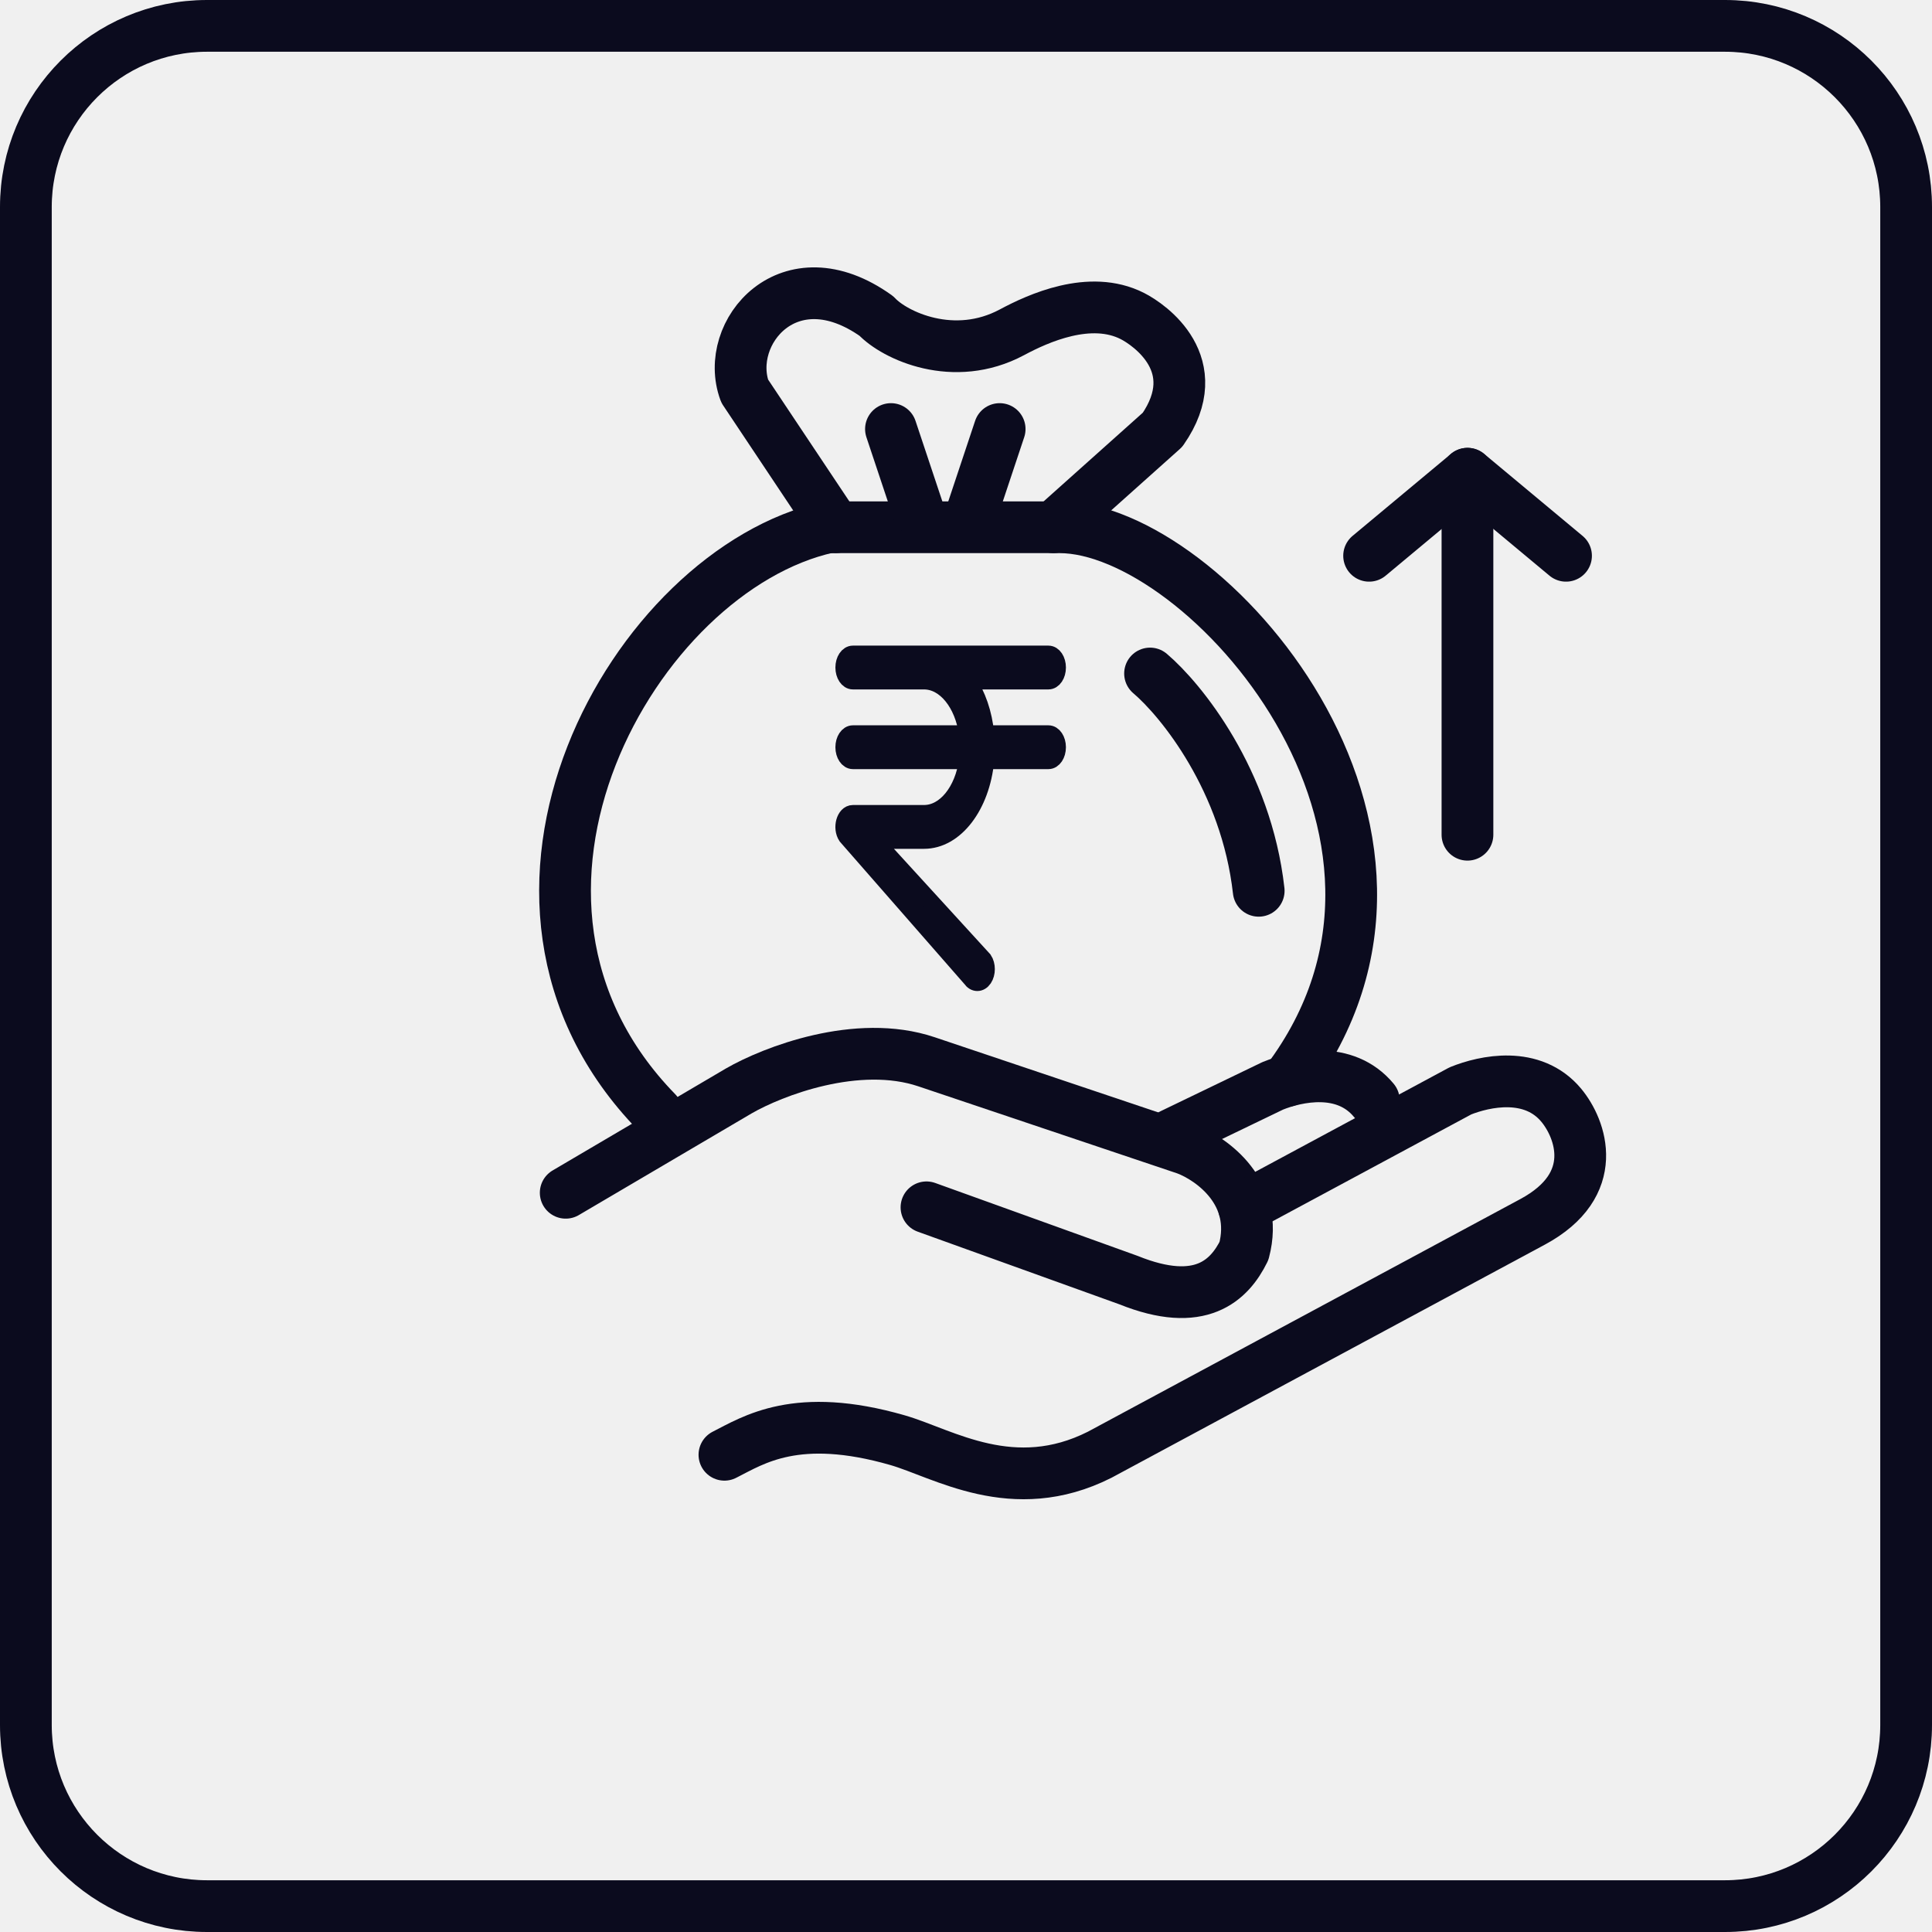
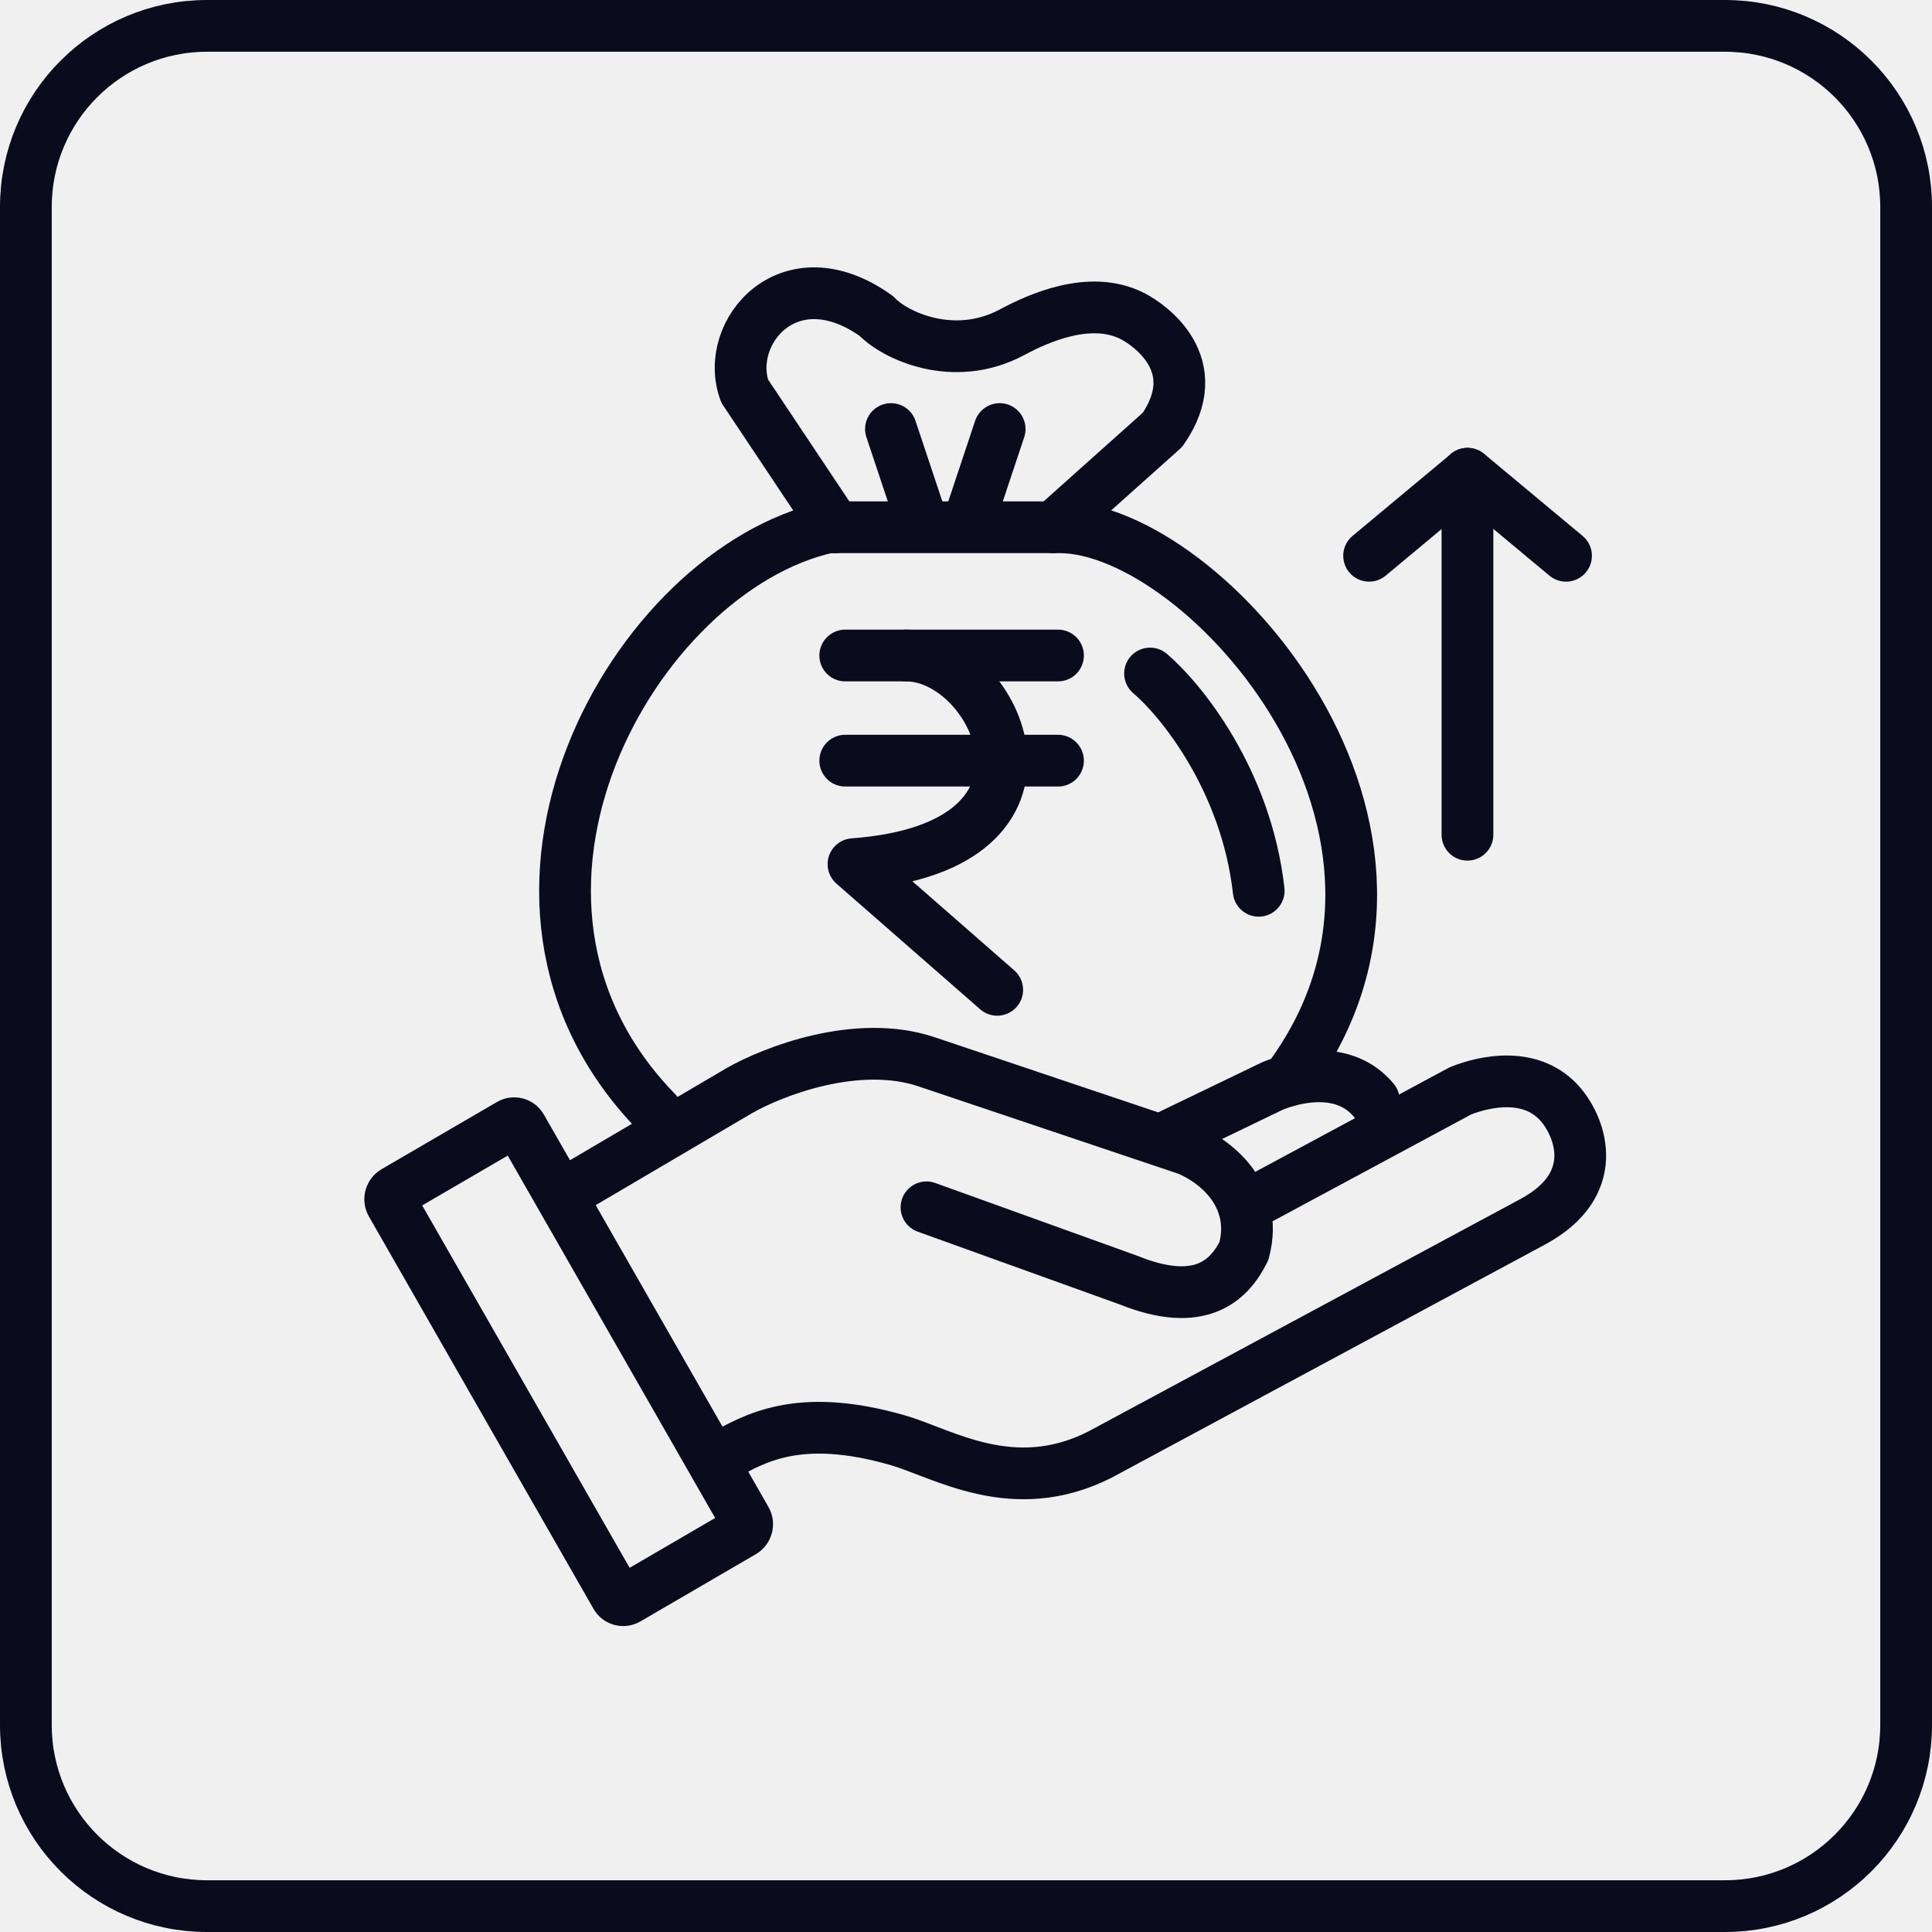
<svg xmlns="http://www.w3.org/2000/svg" width="112" height="112" viewBox="0 0 112 112" fill="none">
  <rect x="1.5" y="1.5" width="109" height="109" rx="10.5" stroke="#0B0B1E" stroke-width="3" />
  <path d="M32.795 69.146L42.834 63.239C44.786 62.114 49.694 60.202 53.709 61.552L68.767 66.615C70.256 67.177 73.01 69.146 72.113 72.521C71.277 74.209 69.604 75.897 65.421 74.209L53.709 69.99" stroke="#0B0B1E" stroke-width="3" stroke-linecap="round" stroke-linejoin="round" />
  <path d="M41.996 84.334C43.669 83.49 46.179 81.802 52.035 83.49C54.676 84.251 58.727 86.865 63.747 84.334L88.844 70.833C92.859 68.673 91.632 65.433 90.517 64.083C88.844 62.058 86.055 62.676 84.661 63.239L72.112 69.989" stroke="#0B0B1E" stroke-width="3" stroke-linecap="round" stroke-linejoin="round" />
  <path d="M67.93 65.77L73.786 62.946C75.18 62.383 77.968 61.764 79.642 63.789" stroke="#0B0B1E" stroke-width="3" stroke-linecap="round" stroke-linejoin="round" />
-   <mask id="path-5-inside-1_4177_2830" fill="white">
-     <rect width="11.737" height="30.206" rx="2" transform="matrix(0.864153 -0.503229 0.496778 0.867878 20.3926 68.7849)" />
-   </mask>
-   <rect width="11.737" height="30.206" rx="2" transform="matrix(0.864153 -0.503229 0.496778 0.867878 20.3926 68.7849)" stroke="#0B0B1E" stroke-width="6" mask="url(#path-5-inside-1_4177_2830)" />
+   <path d="M36.5 90.887L41.458 88L29.433 66.992L24.475 69.879L36.5 90.887ZM44.547 87.358L44.64 87.54C45.025 88.406 44.75 89.431 43.984 89.988L43.813 90.1L37.127 93.994L36.945 94.087C36.084 94.478 35.066 94.205 34.515 93.436L34.405 93.264L21.386 70.521C20.872 69.622 21.129 68.487 21.95 67.891L22.121 67.778L28.807 63.885L28.989 63.791C29.911 63.373 31.014 63.715 31.529 64.614L44.547 87.358Z" fill="#0B0B1E" />
  <path d="M48.016 30.566H61.433C69.813 30.566 85.51 48.161 74.608 62.659" stroke="#0B0B1E" stroke-width="3" stroke-linecap="round" stroke-linejoin="round" />
  <path d="M48.016 30.566C36.786 33.047 25.975 52.071 38.069 64.479" stroke="#0B0B1E" stroke-width="3" stroke-linecap="round" stroke-linejoin="round" />
  <path d="M51.65 24.872L53.225 29.596" stroke="#0B0B1E" stroke-width="3" stroke-linecap="round" stroke-linejoin="round" />
  <path d="M57.951 24.872L56.377 29.596" stroke="#0B0B1E" stroke-width="3" stroke-linecap="round" stroke-linejoin="round" />
  <path d="M66.67 39.044C68.469 40.571 72.248 45.227 72.968 51.64" stroke="#0B0B1E" stroke-width="3" stroke-linecap="round" stroke-linejoin="round" />
  <path d="M48.435 30.565L43.169 22.67C41.93 19.286 45.747 14.709 50.807 18.322C51.861 19.45 55.293 21.067 58.664 19.263C60.168 18.457 63.191 17.074 65.647 18.322C66.631 18.821 70.012 21.146 67.393 24.914L61.074 30.565" stroke="#0B0B1E" stroke-width="3" stroke-linecap="round" stroke-linejoin="round" />
-   <path d="M56.089 39.467C56.642 40.276 57.02 41.347 57.135 42.547H60.778C61.063 42.547 61.293 42.892 61.293 43.317C61.293 43.742 61.063 44.087 60.778 44.087H57.135C56.885 46.699 55.382 48.707 53.566 48.707H50.688L57.021 55.637C57.222 55.937 57.222 56.425 57.021 56.726C56.82 57.026 56.493 57.026 56.292 56.726L49.08 48.482C48.755 47.996 48.985 47.167 49.444 47.167H53.566C54.812 47.167 55.851 45.844 56.09 44.087H49.444C49.159 44.087 48.929 43.742 48.929 43.317C48.929 42.892 49.159 42.547 49.444 42.547H56.09C55.851 40.789 54.812 39.467 53.566 39.467H49.444C49.159 39.467 48.929 39.122 48.929 38.697C48.929 38.271 49.159 37.927 49.444 37.927H53.566H60.778C61.063 37.927 61.293 38.271 61.293 38.697C61.293 39.122 61.063 39.467 60.778 39.467H56.089Z" fill="#0B0B1E" stroke="#0B0B1E" />
  <path d="M85.07 27.463V48.39" stroke="#0B0B1E" stroke-width="3" stroke-linecap="round" stroke-linejoin="round" />
  <path d="M79.369 32.219L85.076 27.463L90.784 32.219" stroke="#0B0B1E" stroke-width="3" stroke-linecap="round" stroke-linejoin="round" />
+   <path d="M49 44.096H61.333" stroke="#0B0B1E" stroke-width="3" stroke-linecap="round" stroke-linejoin="round" />
+   <path d="M52.524 38C57.809 38 62.977 49.096 49.477 50.096L57.809 57.381" stroke="#0B0B1E" stroke-width="3" stroke-linecap="round" stroke-linejoin="round" />
+   <path d="M49 38H61.333" stroke="#0B0B1E" stroke-width="3" stroke-linecap="round" stroke-linejoin="round" />
</svg>
